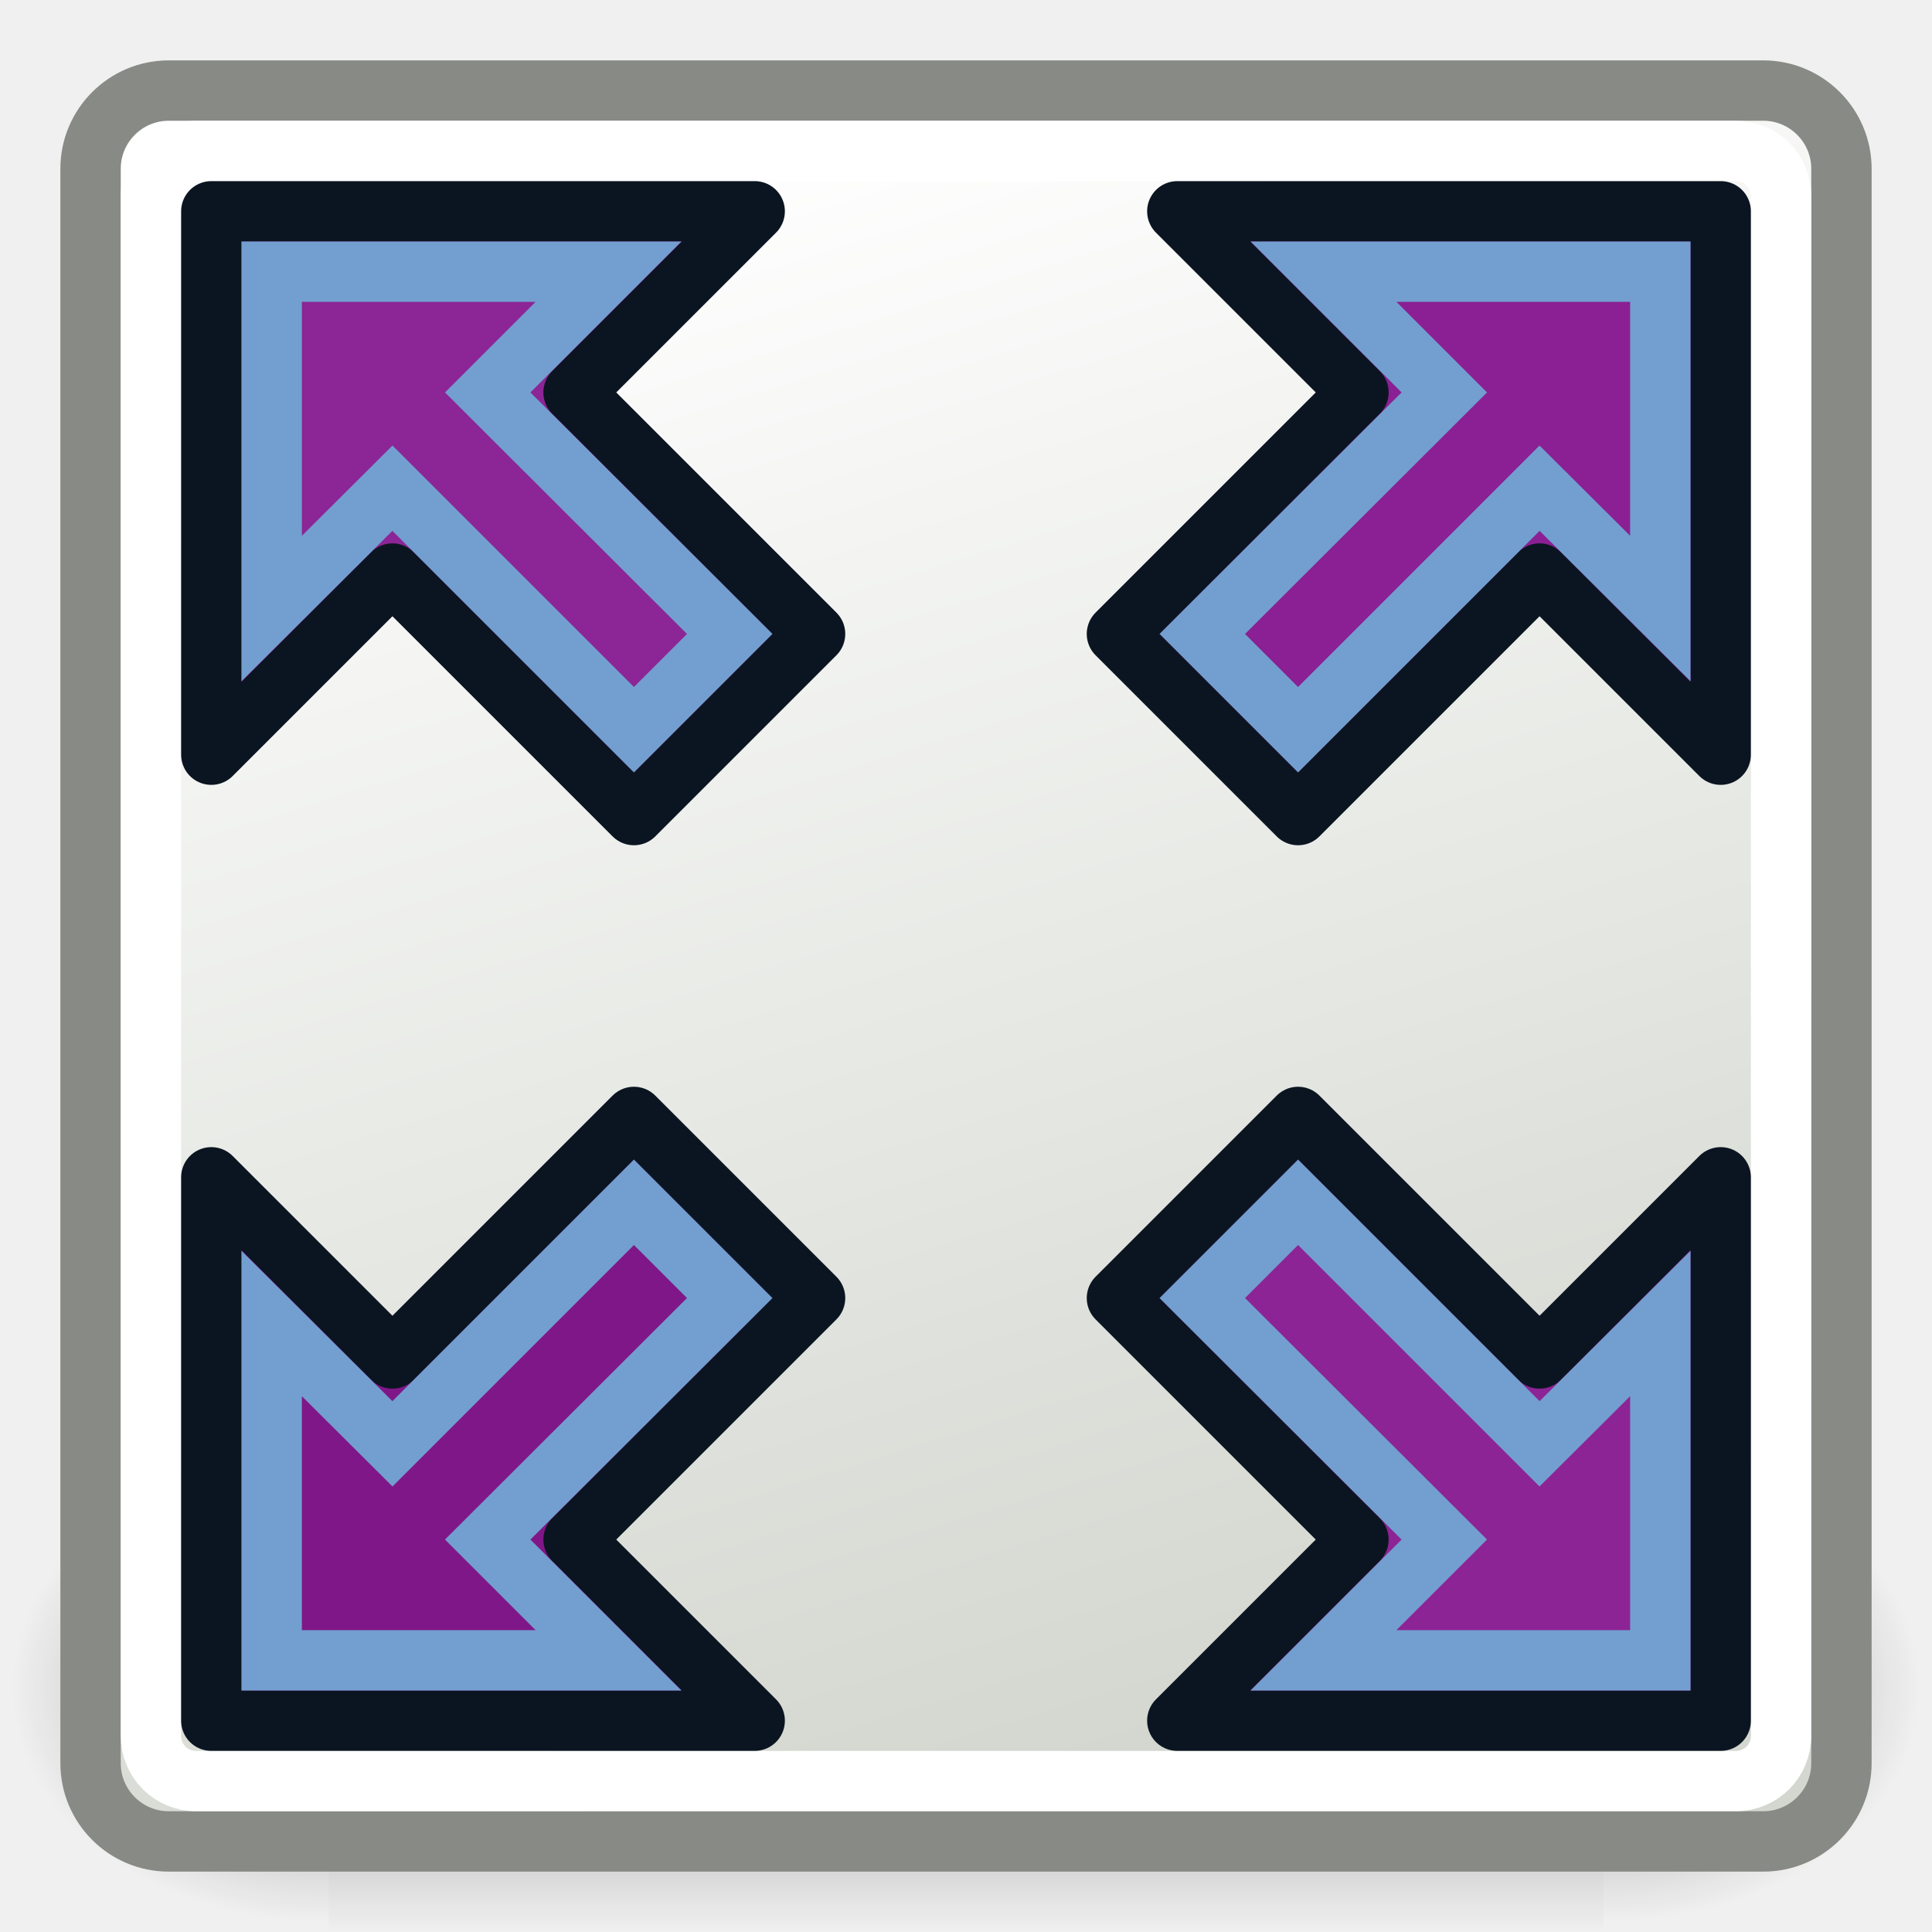
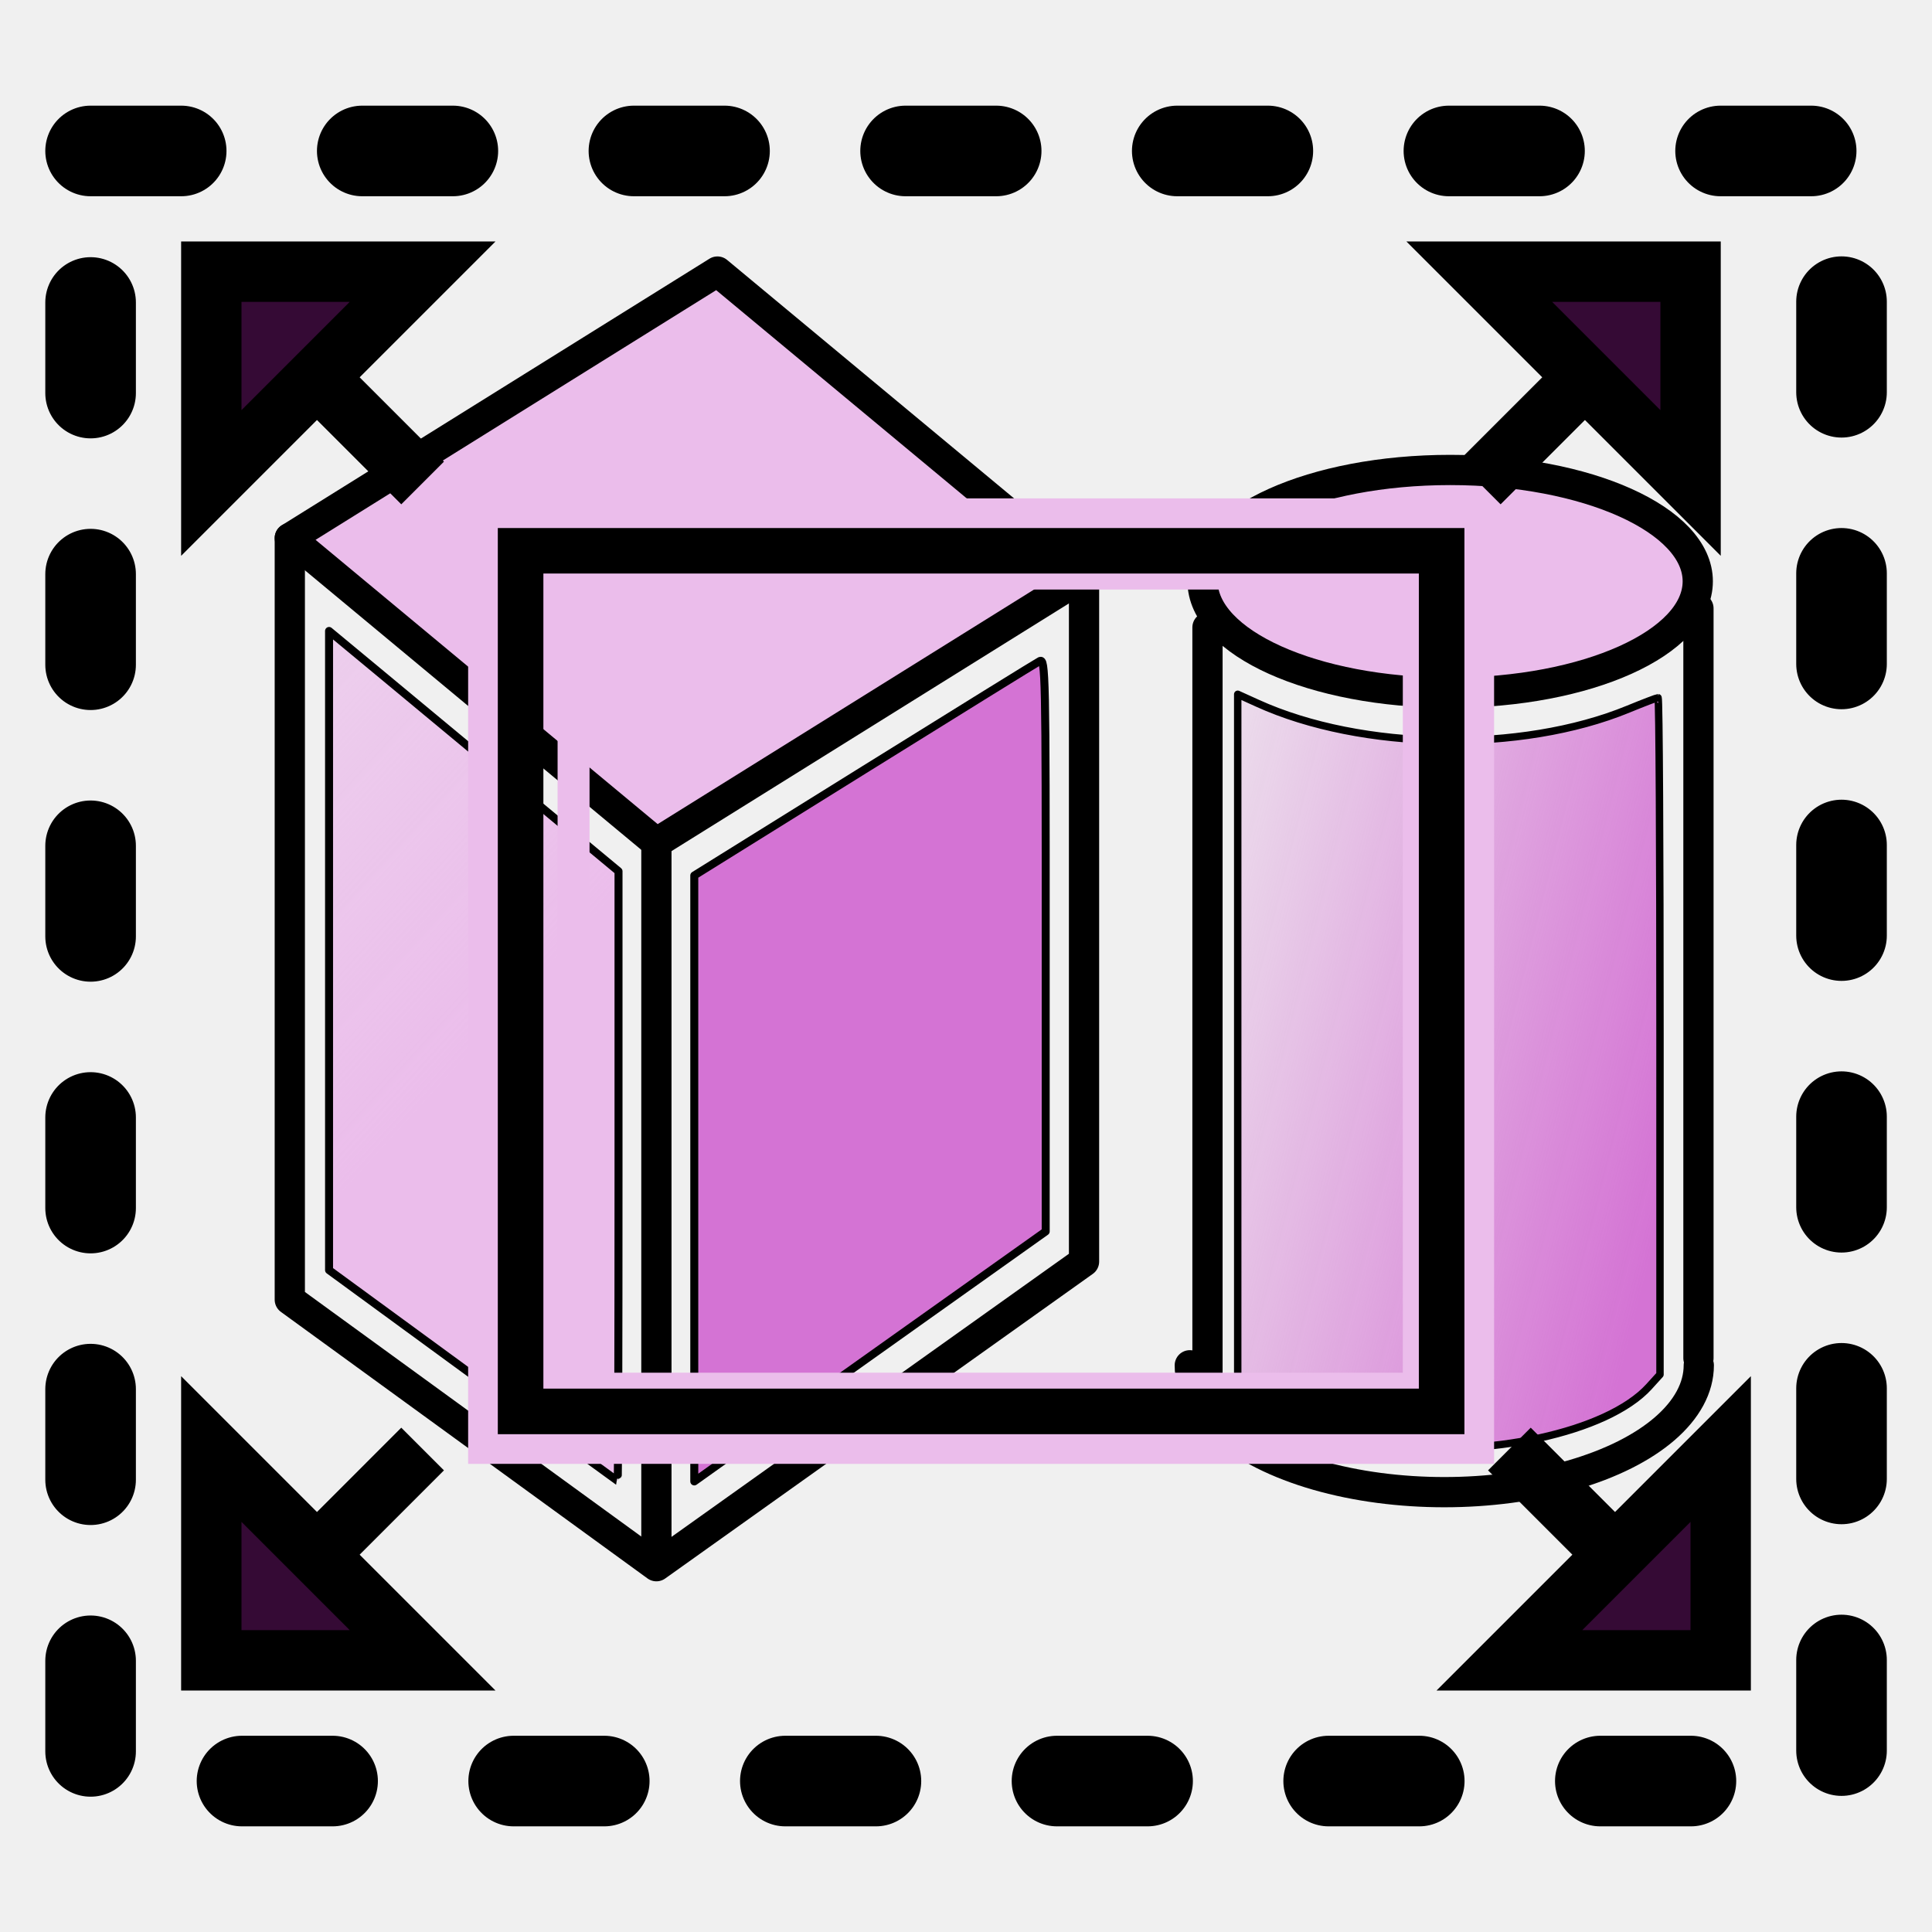
- <svg xmlns="http://www.w3.org/2000/svg" width="100%" height="100%" viewBox="0 0 64 64" version="1.1" xml:space="preserve" style="fill-rule:evenodd;clip-rule:evenodd;stroke-linecap:round;stroke-linejoin:round;">
-   <g id="Layer-1" transform="matrix(1,0,0,1,0,16)">
-     <g id="g5022" transform="matrix(0.0315204,0,0,0.033444,60.0353,37.0417)">
-       <rect id="rect4173" x="-1559.25" y="-150.697" width="1339.63" height="478.357" style="fill:url(#_Linear1);" />
-       <path id="path5058" d="M-219.619,-150.68L-219.619,327.65C-76.745,328.551 125.781,220.481 125.781,88.454C125.781,-43.572 -33.655,-150.68 -219.619,-150.68Z" style="fill:url(#_Radial2);fill-rule:nonzero;" />
-       <path id="path5018" d="M-1559.25,-150.68L-1559.25,327.65C-1702.13,328.551 -1904.65,220.481 -1904.65,88.454C-1904.65,-43.572 -1745.22,-150.68 -1559.25,-150.68Z" style="fill:url(#_Radial3);fill-rule:nonzero;" />
-     </g>
-     <path id="rect2354" d="M61,-10.41C61,-11.839 59.839,-13 58.41,-13L5.59,-13C4.161,-13 3,-11.839 3,-10.41L3,42.41C3,43.839 4.161,45 5.59,45L58.41,45C59.839,45 61,43.839 61,42.41L61,-10.41Z" style="fill:url(#_Linear4);stroke:rgb(136,138,133);stroke-width:2px;" />
-     <g id="path3247" transform="matrix(0.965363,0,0,0.965363,1.10838,0.55419)">
-       <path d="M5.594,-11.969C4.716,-11.969 4.031,-11.284 4.031,-10.406L4.031,42.406C4.031,43.284 4.716,43.969 5.594,43.969L58.406,43.969C59.284,43.969 59.969,43.284 59.969,42.406L59.969,-10.406C59.969,-11.284 59.284,-11.969 58.406,-11.969L5.594,-11.969Z" style="fill:none;fill-rule:nonzero;stroke:white;stroke-width:2.07px;" />
-     </g>
-     <g id="g3830">
-       <g id="path3050" transform="matrix(1,0,0,1,0,-16)">
-         <path d="M57,57L57,39L51,45L43,37L37,43L45,51L39,57L57,57Z" style="fill:rgb(140,36,149);fill-rule:nonzero;stroke:rgb(11,21,33);stroke-width:2px;stroke-linecap:butt;" />
-       </g>
-       <g id="path3820" transform="matrix(1,0,0,1,0,-16)">
-         <path d="M43.844,55L55,55L55,43.844L51,47.828L43,39.828L39.828,43L47.844,51L43.844,55Z" style="fill:rgb(140,36,149);fill-rule:nonzero;stroke:rgb(114,159,207);stroke-width:2px;stroke-linecap:butt;stroke-linejoin:miter;" />
-       </g>
-     </g>
-     <g id="g3830-3" transform="matrix(-1,0,0,1,64,0)">
-       <g id="path3050-5" transform="matrix(1,0,0,1,0,-16)">
-         <path d="M57,57L57,39L51,45L43,37L37,43L45,51L39,57L57,57Z" style="fill:rgb(128,23,136);fill-rule:nonzero;stroke:rgb(11,21,33);stroke-width:2px;stroke-linecap:butt;" />
-       </g>
-       <g id="path3820-6" transform="matrix(1,0,0,1,0,-16)">
-         <path d="M43.844,55L55,55L55,43.844L51,47.828L43,39.828L39.828,43L47.844,51L43.844,55Z" style="fill:rgb(128,23,136);fill-rule:nonzero;stroke:rgb(114,159,207);stroke-width:2px;stroke-linecap:butt;stroke-linejoin:miter;" />
-       </g>
-     </g>
-     <g id="path3050-9" transform="matrix(1,0,0,-1,0,48)">
-       <path d="M57,57L57,39L51,45L43,37L37,43L45,51L39,57L57,57Z" style="fill:rgb(138,32,147);fill-rule:nonzero;stroke:rgb(11,21,33);stroke-width:2px;stroke-linecap:butt;" />
-     </g>
-     <g id="path3820-2" transform="matrix(1,0,0,-1,0,48)">
-       <path d="M43.844,55L55,55L55,43.844L51,47.828L43,39.828L39.828,43L47.844,51L43.844,55Z" style="fill:rgb(138,32,147);fill-rule:nonzero;stroke:rgb(114,159,207);stroke-width:2px;stroke-linecap:butt;stroke-linejoin:miter;" />
-     </g>
-     <g id="g3830-3-2" transform="matrix(-1,0,0,-1,64,32)">
-       <g id="path3050-5-8" transform="matrix(1,0,0,1,0,-16)">
-         <path d="M57,57L57,39L51,45L43,37L37,43L45,51L39,57L57,57Z" style="fill:rgb(140,37,149);fill-rule:nonzero;stroke:rgb(11,21,33);stroke-width:2px;stroke-linecap:butt;" />
-       </g>
-       <g id="path3820-6-9" transform="matrix(1,0,0,1,0,-16)">
-         <path d="M43.844,55L55,55L55,43.844L51,47.828L43,39.828L39.828,43L47.844,51L43.844,55Z" style="fill:rgb(140,37,149);fill-rule:nonzero;stroke:rgb(114,159,207);stroke-width:2px;stroke-linecap:butt;stroke-linejoin:miter;" />
-       </g>
-     </g>
+ <svg xmlns="http://www.w3.org/2000/svg" xmlns:xlink="http://www.w3.org/1999/xlink" width="64" height="64" viewBox="0 0 16.933 16.933" version="1.1" id="svg5">
+   <defs id="defs2">
+     <marker style="overflow:visible;" id="Arrow2Mend" refX="0.0" refY="0.0" orient="auto">
+       <path transform="scale(0.6) rotate(180) translate(0,0)" d="M 8.719,4.034 L -2.207,0.016 L 8.719,-4.002 C 6.973,-1.63 6.983,1.616 8.719,4.034 z " style="stroke:context-stroke;fill-rule:evenodd;fill:context-stroke;stroke-width:0.625;stroke-linejoin:round;" id="path5131" />
+     </marker>
+     <marker style="overflow:visible" id="Arrow1Lstart" refX="0.0" refY="0.0" orient="auto">
+       <path transform="scale(0.8) translate(12.5,0)" style="fill-rule:evenodd;fill:context-stroke;stroke:context-stroke;stroke-width:1.0pt" d="M 0.0,0.0 L 5.0,-5.0 L -12.5,0.0 L 5.0,5.0 L 0.0,0.0 z " id="path5104" />
+     </marker>
+     <marker style="overflow:visible;" id="Arrow1Lend" refX="0.0" refY="0.0" orient="auto">
+       <path transform="scale(0.8) rotate(180) translate(12.5,0)" style="fill-rule:evenodd;fill:context-stroke;stroke:context-stroke;stroke-width:1.0pt;" d="M 0.0,0.0 L 5.0,-5.0 L -12.5,0.0 L 5.0,5.0 L 0.0,0.0 z " id="path5107" />
+     </marker>
+     <linearGradient id="linearGradient4425">
+       <stop style="stop-color:#d473d4;stop-opacity:1;" offset="0" id="stop4421" />
+       <stop style="stop-color:#d473d4;stop-opacity:0;" offset="1" id="stop4423" />
+     </linearGradient>
+     <linearGradient id="linearGradient3218">
+       <stop style="stop-color:#ebbdeb;stop-opacity:1;" offset="0" id="stop3214" />
+       <stop style="stop-color:#ebbdeb;stop-opacity:0;" offset="1" id="stop3216" />
+     </linearGradient>
+     <linearGradient xlink:href="#linearGradient3218" id="linearGradient2926" x1="16" y1="33" x2="-1" y2="12" gradientUnits="userSpaceOnUse" gradientTransform="matrix(0.3163898,0,0,0.429117,-1.207921,-4.628825)" />
+     <linearGradient xlink:href="#linearGradient4425" id="linearGradient4427" x1="52" y1="31" x2="35" y2="26" gradientUnits="userSpaceOnUse" gradientTransform="matrix(0.3127139,0,0,0.3650908,-1.375363,-1.96983)" />
+     <marker style="overflow:visible" id="Arrow2Mend-6" refX="0" refY="0" orient="auto">
+       <path transform="scale(-0.6)" d="M 8.719,4.034 -2.207,0.016 8.719,-4.002 c -1.745,2.372 -1.735,5.617 -6e-7,8.035 z" style="fill:context-stroke;fill-rule:evenodd;stroke:context-stroke;stroke-width:0.625;stroke-linejoin:round" id="path5131-7" />
+     </marker>
+     <marker style="overflow:visible" id="Arrow2Mend-6-3" refX="0" refY="0" orient="auto">
+       <path transform="scale(-0.6)" d="M 8.719,4.034 -2.207,0.016 8.719,-4.002 c -1.745,2.372 -1.735,5.617 -6e-7,8.035 z" style="fill:context-stroke;fill-rule:evenodd;stroke:context-stroke;stroke-width:0.625;stroke-linejoin:round" id="path5131-7-5" />
+     </marker>
+     <marker style="overflow:visible" id="Arrow2Mend-62" refX="0" refY="0" orient="auto">
+       <path transform="scale(-0.6)" d="M 8.719,4.034 -2.207,0.016 8.719,-4.002 c -1.745,2.372 -1.735,5.617 -6e-7,8.035 z" style="fill:context-stroke;fill-rule:evenodd;stroke:context-stroke;stroke-width:0.625;stroke-linejoin:round" id="path5131-9" />
+     </marker>
+   </defs>
+   <g id="layer1">
+     <path style="fill:#ebbdeb;fill-opacity:1;fill-rule:evenodd;stroke:#000000;stroke-width:0.265;stroke-linecap:butt;stroke-linejoin:round;stroke-miterlimit:4;stroke-dasharray:none;stroke-opacity:1" d="M 2.54,4.716 5.753,7.386 9.501,5.05 6.288,2.38 Z" id="path922" />
+     <path style="fill:none;fill-rule:evenodd;stroke:#000000;stroke-width:0.265;stroke-linecap:round;stroke-linejoin:round;stroke-miterlimit:4;stroke-dasharray:none;stroke-opacity:1" d="m 2.54,4.716 v 6.675 l 3.213,2.336 3.748,-2.67 V 5.05" id="path924" />
+     <path style="fill:none;fill-rule:evenodd;stroke:#000000;stroke-width:0.265;stroke-linecap:butt;stroke-linejoin:round;stroke-miterlimit:4;stroke-dasharray:none;stroke-opacity:1" d="m 5.753,7.386 1e-7,6.341" id="path1244" />
+     <ellipse style="color:#000000;overflow:visible;fill:#ebbdeb;fill-rule:evenodd;stroke:#000000;stroke-width:0.265;stroke-linecap:round;stroke-linejoin:round;stroke-miterlimit:4;stroke-dasharray:none" id="path1557" cx="12.71" cy="5.095" rx="2.17" ry="0.976" />
+     <path style="color:#000000;overflow:visible;fill:none;fill-rule:evenodd;stroke:#000000;stroke-width:0.265;stroke-linecap:round;stroke-linejoin:round;stroke-miterlimit:4;stroke-dasharray:none" id="path1557-3" d="m 14.889,11.966 a 2.231,1.112 0 0 1 -1.115,0.963 2.231,1.112 0 0 1 -2.231,0 2.231,1.112 0 0 1 -1.115,-0.963" />
+     <path style="fill:none;fill-rule:evenodd;stroke:#000000;stroke-width:0.265;stroke-linecap:round;stroke-linejoin:round;stroke-miterlimit:4;stroke-dasharray:none;stroke-opacity:1" d="m 10.583,5.499 v 6.937" id="path1923" />
+     <path style="fill:none;fill-rule:evenodd;stroke:#000000;stroke-width:0.265;stroke-linecap:round;stroke-linejoin:round;stroke-miterlimit:4;stroke-dasharray:none;stroke-opacity:1" d="M 14.886,5.332 V 11.904" id="path1925" />
+     <path style="color:#000000;overflow:visible;fill:#d473d4;fill-opacity:1;fill-rule:evenodd;stroke:#000000;stroke-width:0.07;stroke-linecap:round;stroke-linejoin:round;stroke-miterlimit:4;stroke-dasharray:none" d="M 6.085,10.329 V 7.673 L 7.573,6.747 c 0.818,-0.509 1.511,-0.938 1.54,-0.953 0.05,-0.026 0.053,0.109 0.052,2.486 L 9.165,10.793 8.042,11.591 c -0.618,0.439 -1.311,0.932 -1.54,1.096 l -0.417,0.297 z" id="path2768" />
+     <path style="color:#000000;overflow:visible;fill:url(#linearGradient2926);fill-opacity:1;fill-rule:evenodd;stroke:#000000;stroke-width:0.07;stroke-linecap:round;stroke-linejoin:round;stroke-miterlimit:4;stroke-dasharray:none" d="M 4.145,12.054 2.884,11.132 V 8.331 5.53 L 3.316,5.888 C 3.553,6.085 4.124,6.559 4.584,6.941 l 0.837,0.695 v 2.674 c 0,1.471 -0.003,2.672 -0.008,2.67 -0.004,-0.002 -0.575,-0.419 -1.268,-0.926 z" id="path2844" />
+     <path style="color:#000000;overflow:visible;fill:url(#linearGradient4427);fill-opacity:1;fill-rule:evenodd;stroke:#000000;stroke-width:0.065;stroke-linecap:round;stroke-linejoin:round;stroke-miterlimit:4;stroke-dasharray:none" d="m 12.117,12.661 c -0.456,-0.06 -0.931,-0.232 -1.146,-0.414 L 10.848,12.143 V 9.114 6.085 l 0.172,0.078 c 0.914,0.416 2.313,0.438 3.251,0.052 0.134,-0.055 0.252,-0.1 0.261,-0.1 0.01,0 0.017,1.335 0.017,2.966 v 2.966 l -0.097,0.107 c -0.364,0.4 -1.418,0.629 -2.336,0.508 z" id="path4382" />
+     <rect style="color:#000000;overflow:visible;fill:none;fill-opacity:1;fill-rule:evenodd;stroke:#000000;stroke-width:0.794;stroke-linecap:round;stroke-linejoin:round;stroke-miterlimit:4;stroke-dasharray:0.794,1.587;stroke-dashoffset:0" id="rect4962" width="15.346" height="14.287" x="0.794" y="1.323" ry="4.6911683e-07" />
+     <path style="fill:none;fill-rule:evenodd;stroke:#ebbdeb;stroke-width:0.28px;stroke-linecap:butt;stroke-linejoin:miter;stroke-opacity:1" d="M 5.027,5.027 H 12.435 V 12.171 H 5.027 Z" id="path8511" />
+     <rect style="color:#000000;overflow:visible;fill:none;fill-opacity:1;fill-rule:evenodd;stroke:#000000;stroke-width:0.529;stroke-linecap:round;stroke-linejoin:round;stroke-miterlimit:4;stroke-dasharray:none;stroke-dashoffset:0" id="rect4986" width="8.202" height="7.673" x="4.498" y="4.762" ry="4.9517888e-07" />
+     <path style="fill:none;fill-rule:evenodd;stroke:#000000;stroke-width:0.529;stroke-linecap:butt;stroke-linejoin:miter;stroke-miterlimit:4;stroke-dasharray:none;stroke-opacity:1" d="M 12.965,4.233 14.817,2.381" id="path5102-5" />
+     <path style="fill:#350a35;fill-rule:evenodd;stroke:#000000;stroke-width:0.529;stroke-linecap:butt;stroke-linejoin:miter;stroke-miterlimit:4;stroke-dasharray:none;stroke-opacity:1" d="m 14.817,2.381 -1.852,0 1.852,1.852 z" id="path6644" />
+     <path style="fill:none;fill-rule:evenodd;stroke:#000000;stroke-width:0.529;stroke-linecap:butt;stroke-linejoin:miter;stroke-miterlimit:4;stroke-dasharray:none;stroke-opacity:1" d="M 3.704,4.233 1.852,2.381" id="path5102-5-7" />
+     <path style="fill:#350a35;fill-rule:evenodd;stroke:#000000;stroke-width:0.529;stroke-linecap:butt;stroke-linejoin:miter;stroke-miterlimit:4;stroke-dasharray:none;stroke-opacity:1" d="M 1.852,2.381 V 4.233 L 3.704,2.381 Z" id="path6644-0" />
+     <path style="fill:none;fill-rule:evenodd;stroke:#000000;stroke-width:0.529;stroke-linecap:butt;stroke-linejoin:miter;stroke-miterlimit:4;stroke-dasharray:none;stroke-opacity:1" d="m 3.704,12.7 -1.852,1.852" id="path5102-5-7-9" />
+     <path style="fill:#350a35;fill-rule:evenodd;stroke:#000000;stroke-width:0.529;stroke-linecap:butt;stroke-linejoin:miter;stroke-miterlimit:4;stroke-dasharray:none;stroke-opacity:1" d="M 1.852,14.552 H 3.704 L 1.852,12.7 Z" id="path6644-0-3" />
+     <path style="fill:none;fill-rule:evenodd;stroke:#000000;stroke-width:0.529;stroke-linecap:butt;stroke-linejoin:miter;stroke-miterlimit:4;stroke-dasharray:none;stroke-opacity:1" d="m 13.229,12.7 1.852,1.852" id="path5102-5-7-6" />
+     <path style="fill:none;fill-rule:evenodd;stroke:#ebbdeb;stroke-width:0.26px;stroke-linecap:butt;stroke-linejoin:miter;stroke-opacity:1" d="M 4.233,4.498 H 12.965 V 12.7 H 4.233 Z" id="path7997" />
+     <path style="fill:#350a35;fill-rule:evenodd;stroke:#000000;stroke-width:0.529;stroke-linecap:butt;stroke-linejoin:miter;stroke-miterlimit:4;stroke-dasharray:none;stroke-opacity:1" d="M 15.081,14.552 V 12.7 l -1.852,1.852 z" id="path6644-0-0" />
  </g>
-   <defs>
-     <linearGradient id="_Linear1" x1="0" y1="0" x2="1" y2="0" gradientUnits="userSpaceOnUse" gradientTransform="matrix(2.92909e-14,478.357,-478.357,2.92909e-14,-1051.94,-150.697)">
-       <stop offset="0" style="stop-color:black;stop-opacity:0" />
-       <stop offset="0.5" style="stop-color:black;stop-opacity:0.4" />
-       <stop offset="1" style="stop-color:black;stop-opacity:0" />
-     </linearGradient>
-     <radialGradient id="_Radial2" cx="0" cy="0" r="1" gradientUnits="userSpaceOnUse" gradientTransform="matrix(325,0,0,230.737,-211.146,85.6679)">
-       <stop offset="0" style="stop-color:black;stop-opacity:0.4" />
-       <stop offset="1" style="stop-color:black;stop-opacity:0" />
-     </radialGradient>
-     <radialGradient id="_Radial3" cx="0" cy="0" r="1" gradientUnits="userSpaceOnUse" gradientTransform="matrix(-325,0,0,230.737,-1567.72,85.6679)">
-       <stop offset="0" style="stop-color:black;stop-opacity:0.4" />
-       <stop offset="1" style="stop-color:black;stop-opacity:0" />
-     </radialGradient>
-     <linearGradient id="_Linear4" x1="0" y1="0" x2="1" y2="0" gradientUnits="userSpaceOnUse" gradientTransform="matrix(16,52,-52,16,20,-10)">
-       <stop offset="0" style="stop-color:white;stop-opacity:1" />
-       <stop offset="1" style="stop-color:rgb(211,215,207);stop-opacity:1" />
-     </linearGradient>
-   </defs>
</svg>
